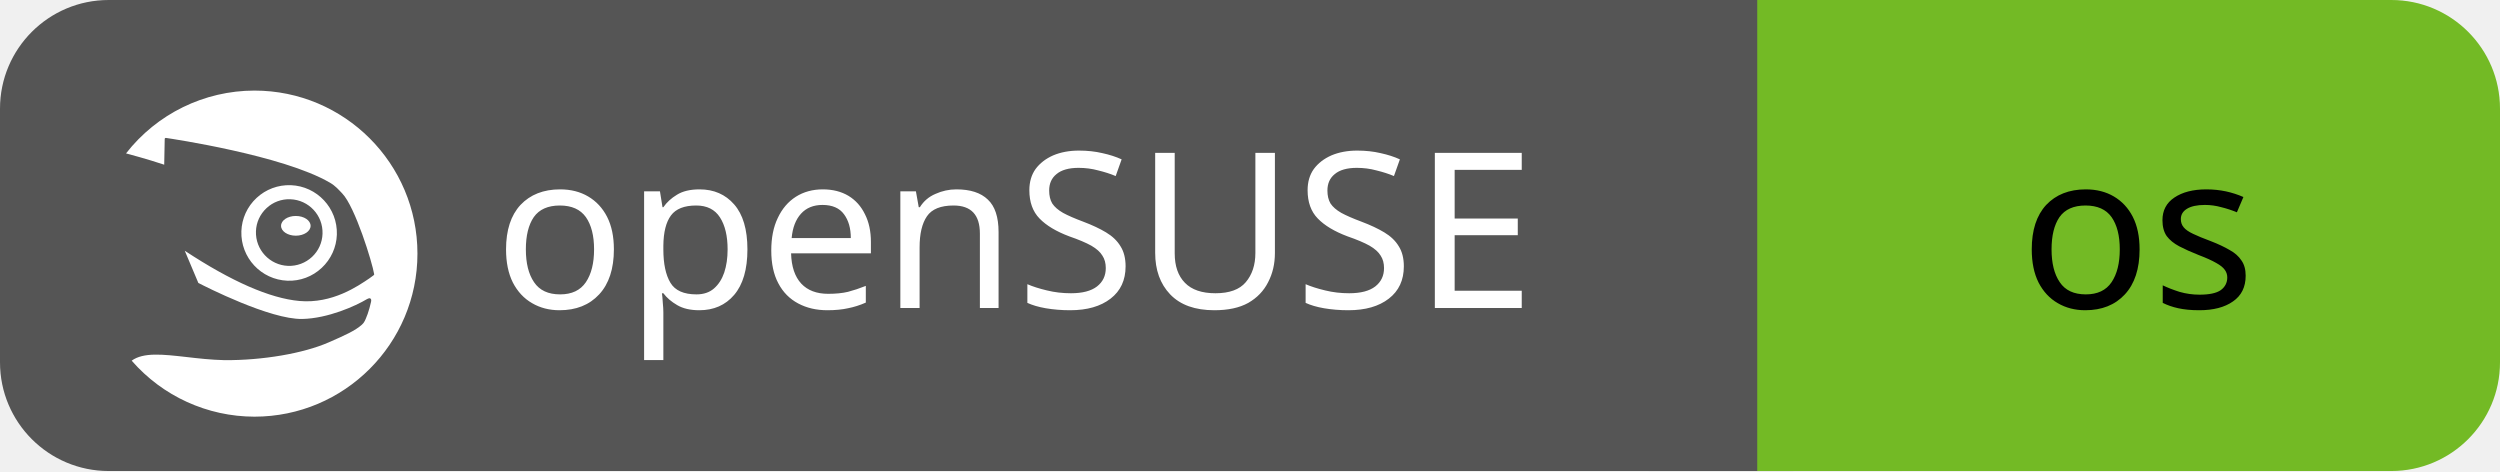
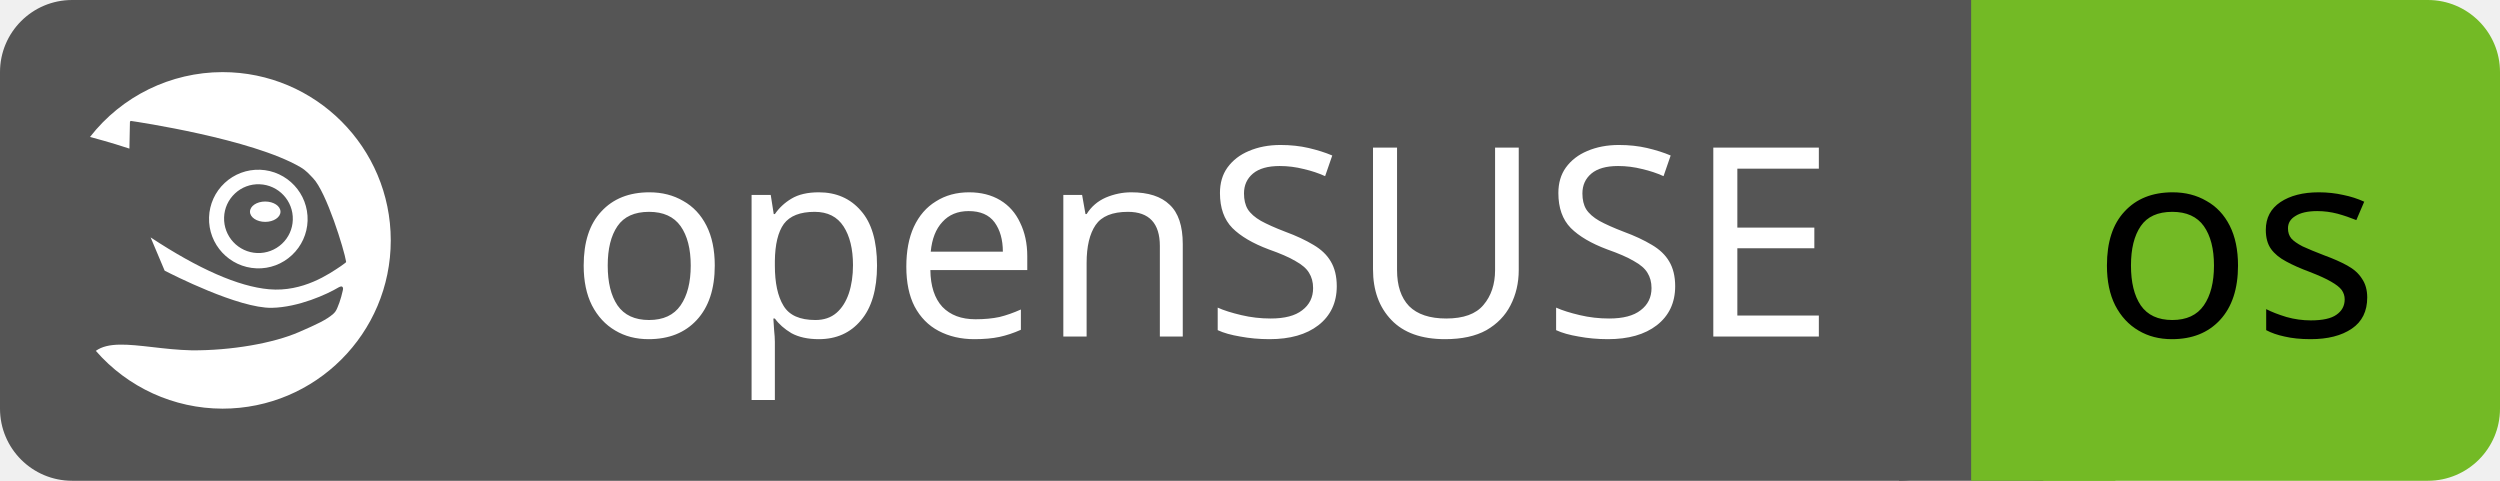
- <svg xmlns="http://www.w3.org/2000/svg" id="opensuse" width="138.0" height="26" viewBox="0 0 138.0 26">
+ <svg xmlns="http://www.w3.org/2000/svg" id="opensuse" width="104.0" height="20" viewBox="0 0 104.0 20">
  <g shape-rendering="geometricPrecision">
-     <rect x="0" width="97.0" height="26" fill="#555" rx="6" ry="6" />
-     <rect x="97.0" width="41.0" height="26" fill="#73BA25" rx="6" ry="6" />
-     <rect x="91.0" width="8" height="26" fill="#555" rx="0" ry="0" />
-     <rect x="97.0" width="8" height="26" fill="#73BA25" rx="0" ry="0" />
+     <rect x="0" width="82.0" height="20" fill="#555" rx="3" ry="3" />
+     <rect x="82.0" width="22.0" height="20" fill="#73BA25" rx="3" ry="3" />
+     <rect x="79.0" width="6" height="20" fill="#555" rx="0" ry="0" />
+     <rect x="82.0" width="6" height="20" fill="#73BA25" rx="0" ry="0" />
  </g>
  <g text-anchor="middle" shape-rendering="geometricPrecision">
-     <text fill="#fff" font-size="12" font-family="sans-serif" style="font-weight: 500" x="56.0" y="17">openSUSE</text>
-     <text fill="#000" font-size="12" font-family="sans-serif" style="font-weight: 500" x="118.0" y="17">os</text>
+     <text fill="#fff" font-size="11" font-family="sans-serif" style="font-weight: 500" x="50.0" y="14">openSUSE</text>
+     <text fill="#000" font-size="11" font-family="sans-serif" style="font-weight: 500" x="93.0" y="14">os</text>
  </g>
  <g shape-rendering="geometricPrecision">
-     <svg width="18" height="18" viewBox="0 0 24 24" x="6" y="5" fill="none">
+     <svg width="14" height="14" viewBox="0 0 24 24" x="3" y="3" fill="none">
      <path fill="#ffffff" d="M10.724 0a12 12 0 0 0-9.448 4.623c1.464.391 2.5.727 2.81.832.005-.19.037-1.893.037-1.893s.004-.04.025-.06c.026-.026.065-.018.065-.018.385.056 8.602 1.274 12.066 3.292.427.25.638.517.902.786.958.99 2.223 5.108 2.359 5.957.005.033-.036.07-.054.083a5.177 5.177 0 0 1-.313.228c-.82.55-2.708 1.872-5.13 1.656-2.176-.193-5.018-1.44-8.445-3.699.336.79.668 1.58 1 2.371.497.258 5.287 2.7 7.651 2.651 1.904-.04 3.941-.968 4.756-1.458 0 0 .179-.108.257-.048.085.066.061.167.041.27-.05.234-.164.66-.242.863l-.065.165c-.093.25-.183.482-.356.625-.48.436-1.246.784-2.446 1.305-1.855.812-4.865 1.328-7.66 1.31-1.001-.022-1.968-.133-2.817-.232-1.743-.197-3.161-.357-4.026.269A12 12 0 0 0 10.724 24a12 12 0 0 0 12-12 12 12 0 0 0-12-12zM13.4 6.963a3.503 3.503 0 0 0-2.521.942 3.498 3.498 0 0 0-1.114 2.449 3.528 3.528 0 0 0 3.39 3.64 3.48 3.48 0 0 0 2.524-.946 3.504 3.504 0 0 0 1.114-2.446 3.527 3.527 0 0 0-3.393-3.64zm-.03 1.035a2.458 2.458 0 0 1 2.368 2.539 2.43 2.43 0 0 1-.774 1.706 2.456 2.456 0 0 1-1.762.659 2.461 2.461 0 0 1-2.364-2.542c.02-.655.3-1.26.777-1.707a2.419 2.419 0 0 1 1.756-.655zm.402 1.23c-.602 0-1.087.325-1.087.727 0 .4.485.725 1.087.725.6 0 1.088-.326 1.088-.725 0-.402-.487-.726-1.088-.726Z" />
    </svg>
  </g>
</svg>
